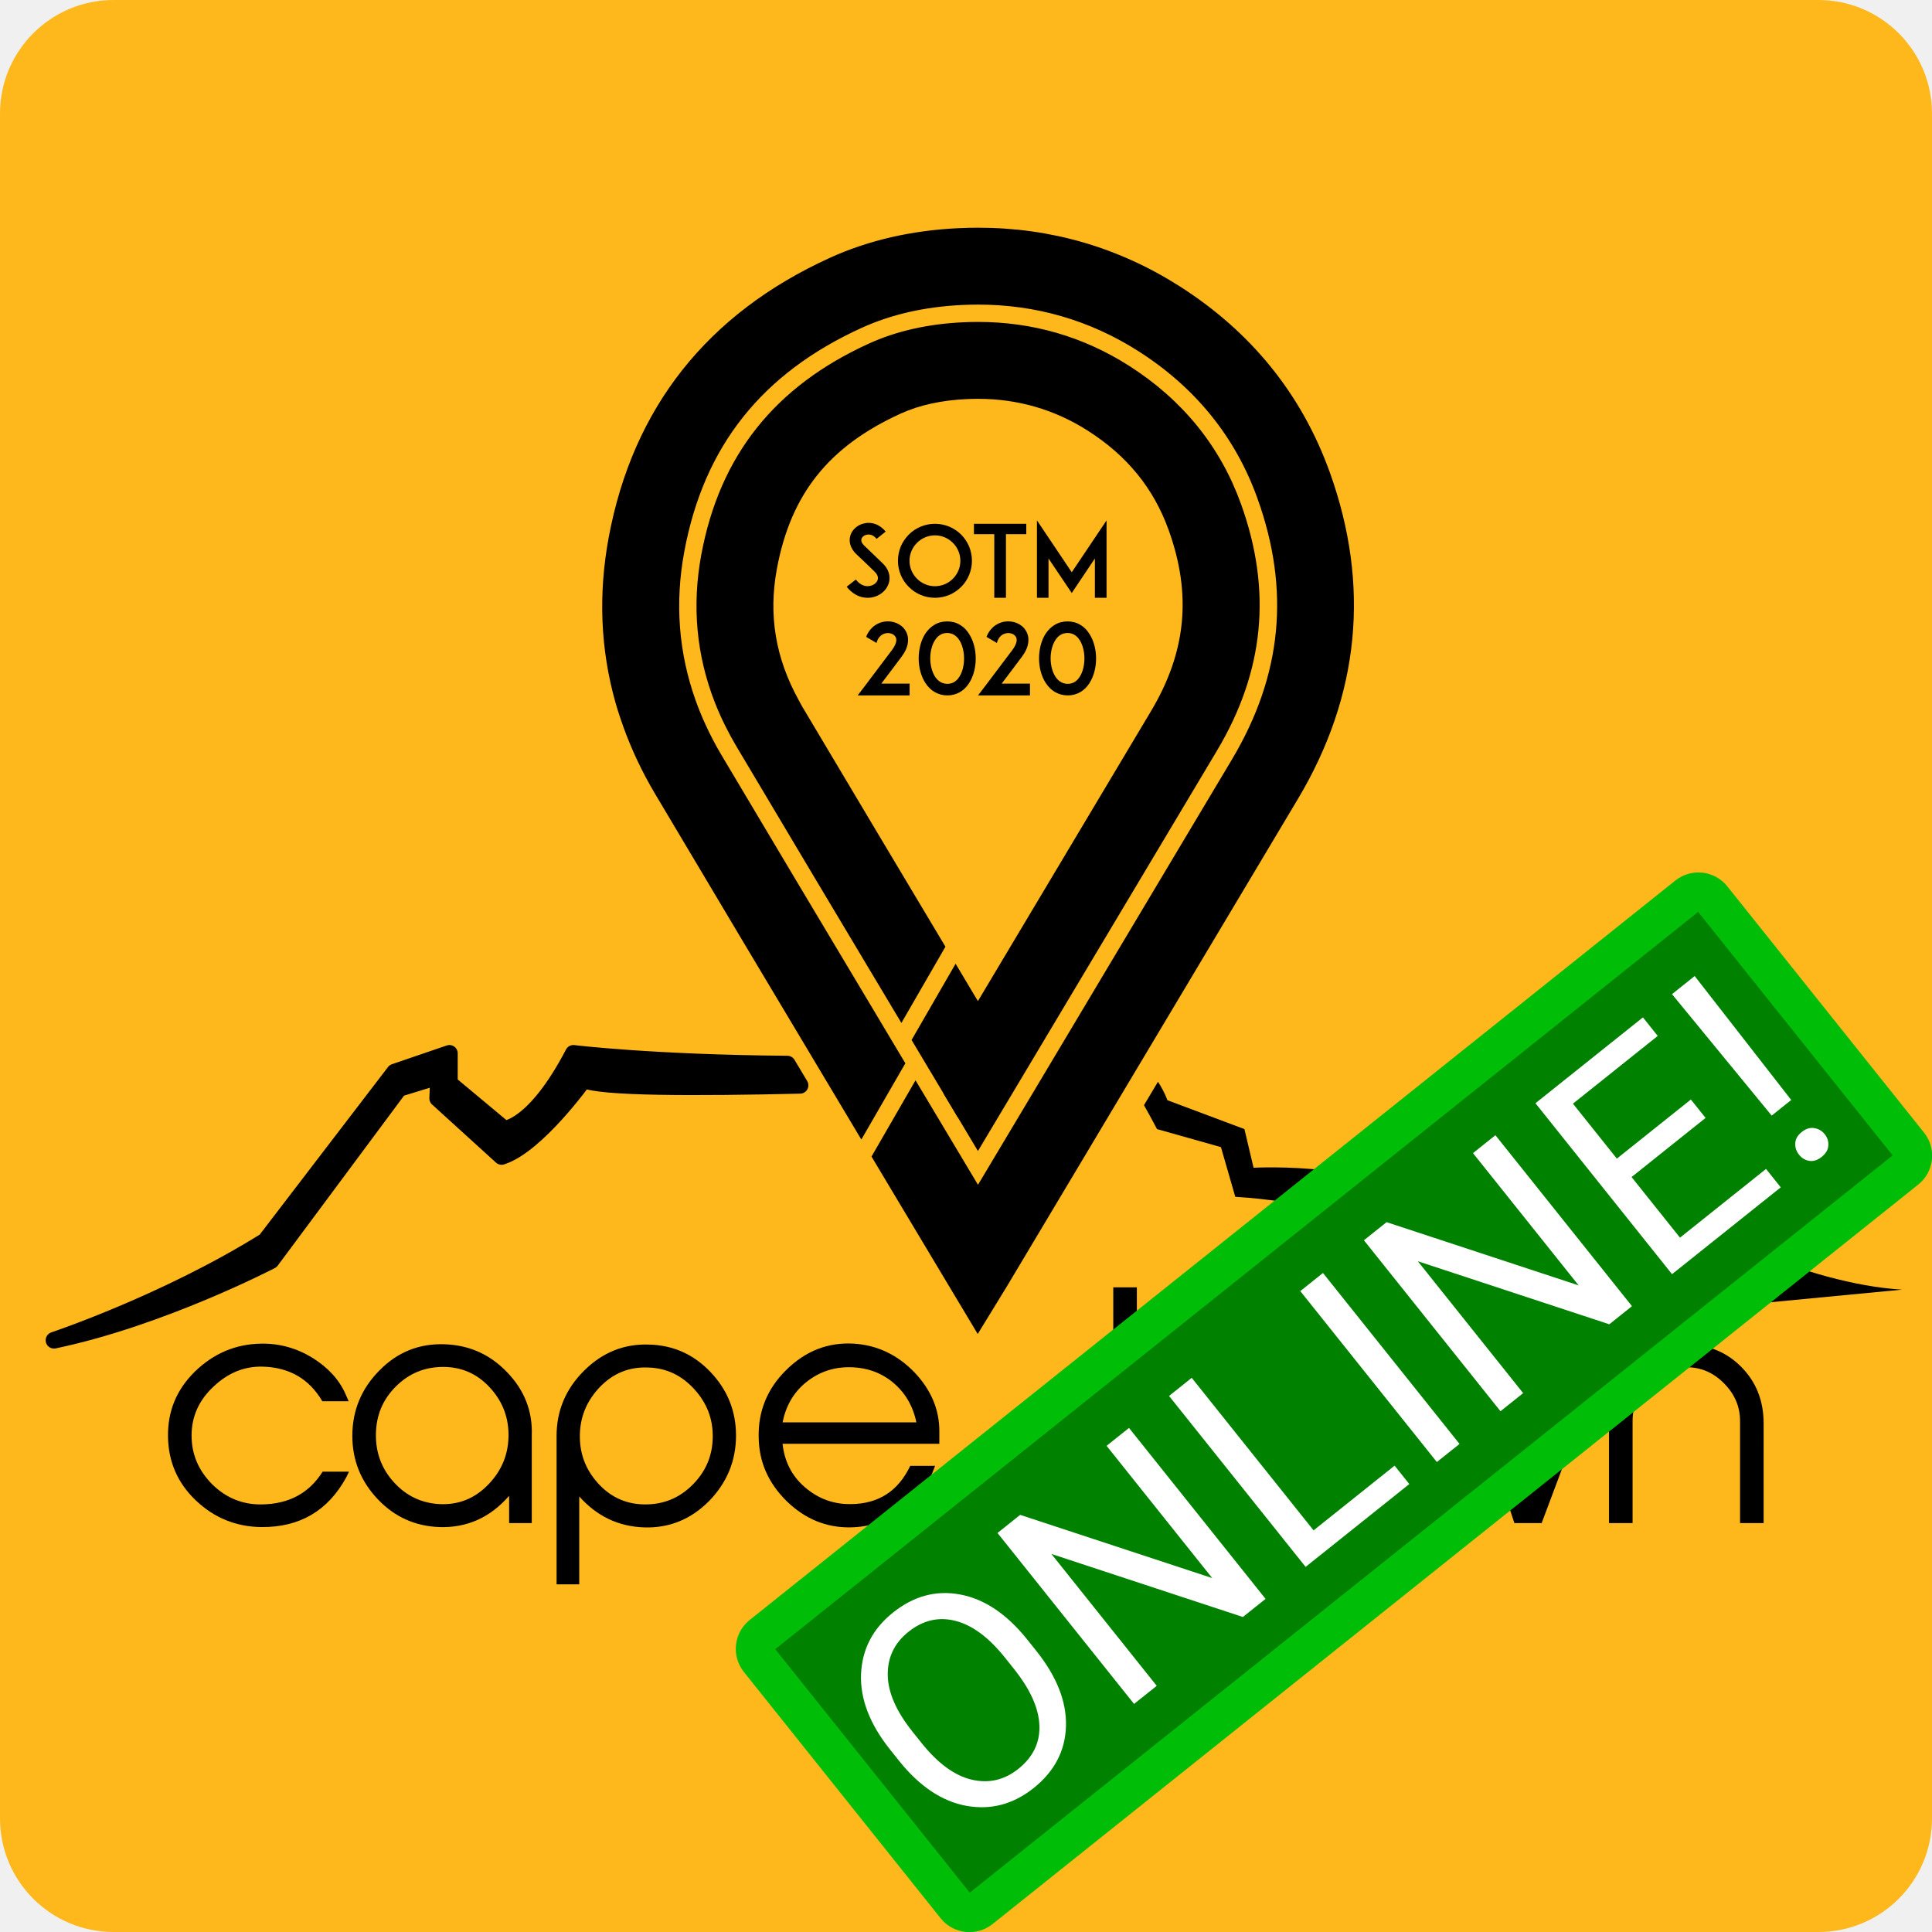
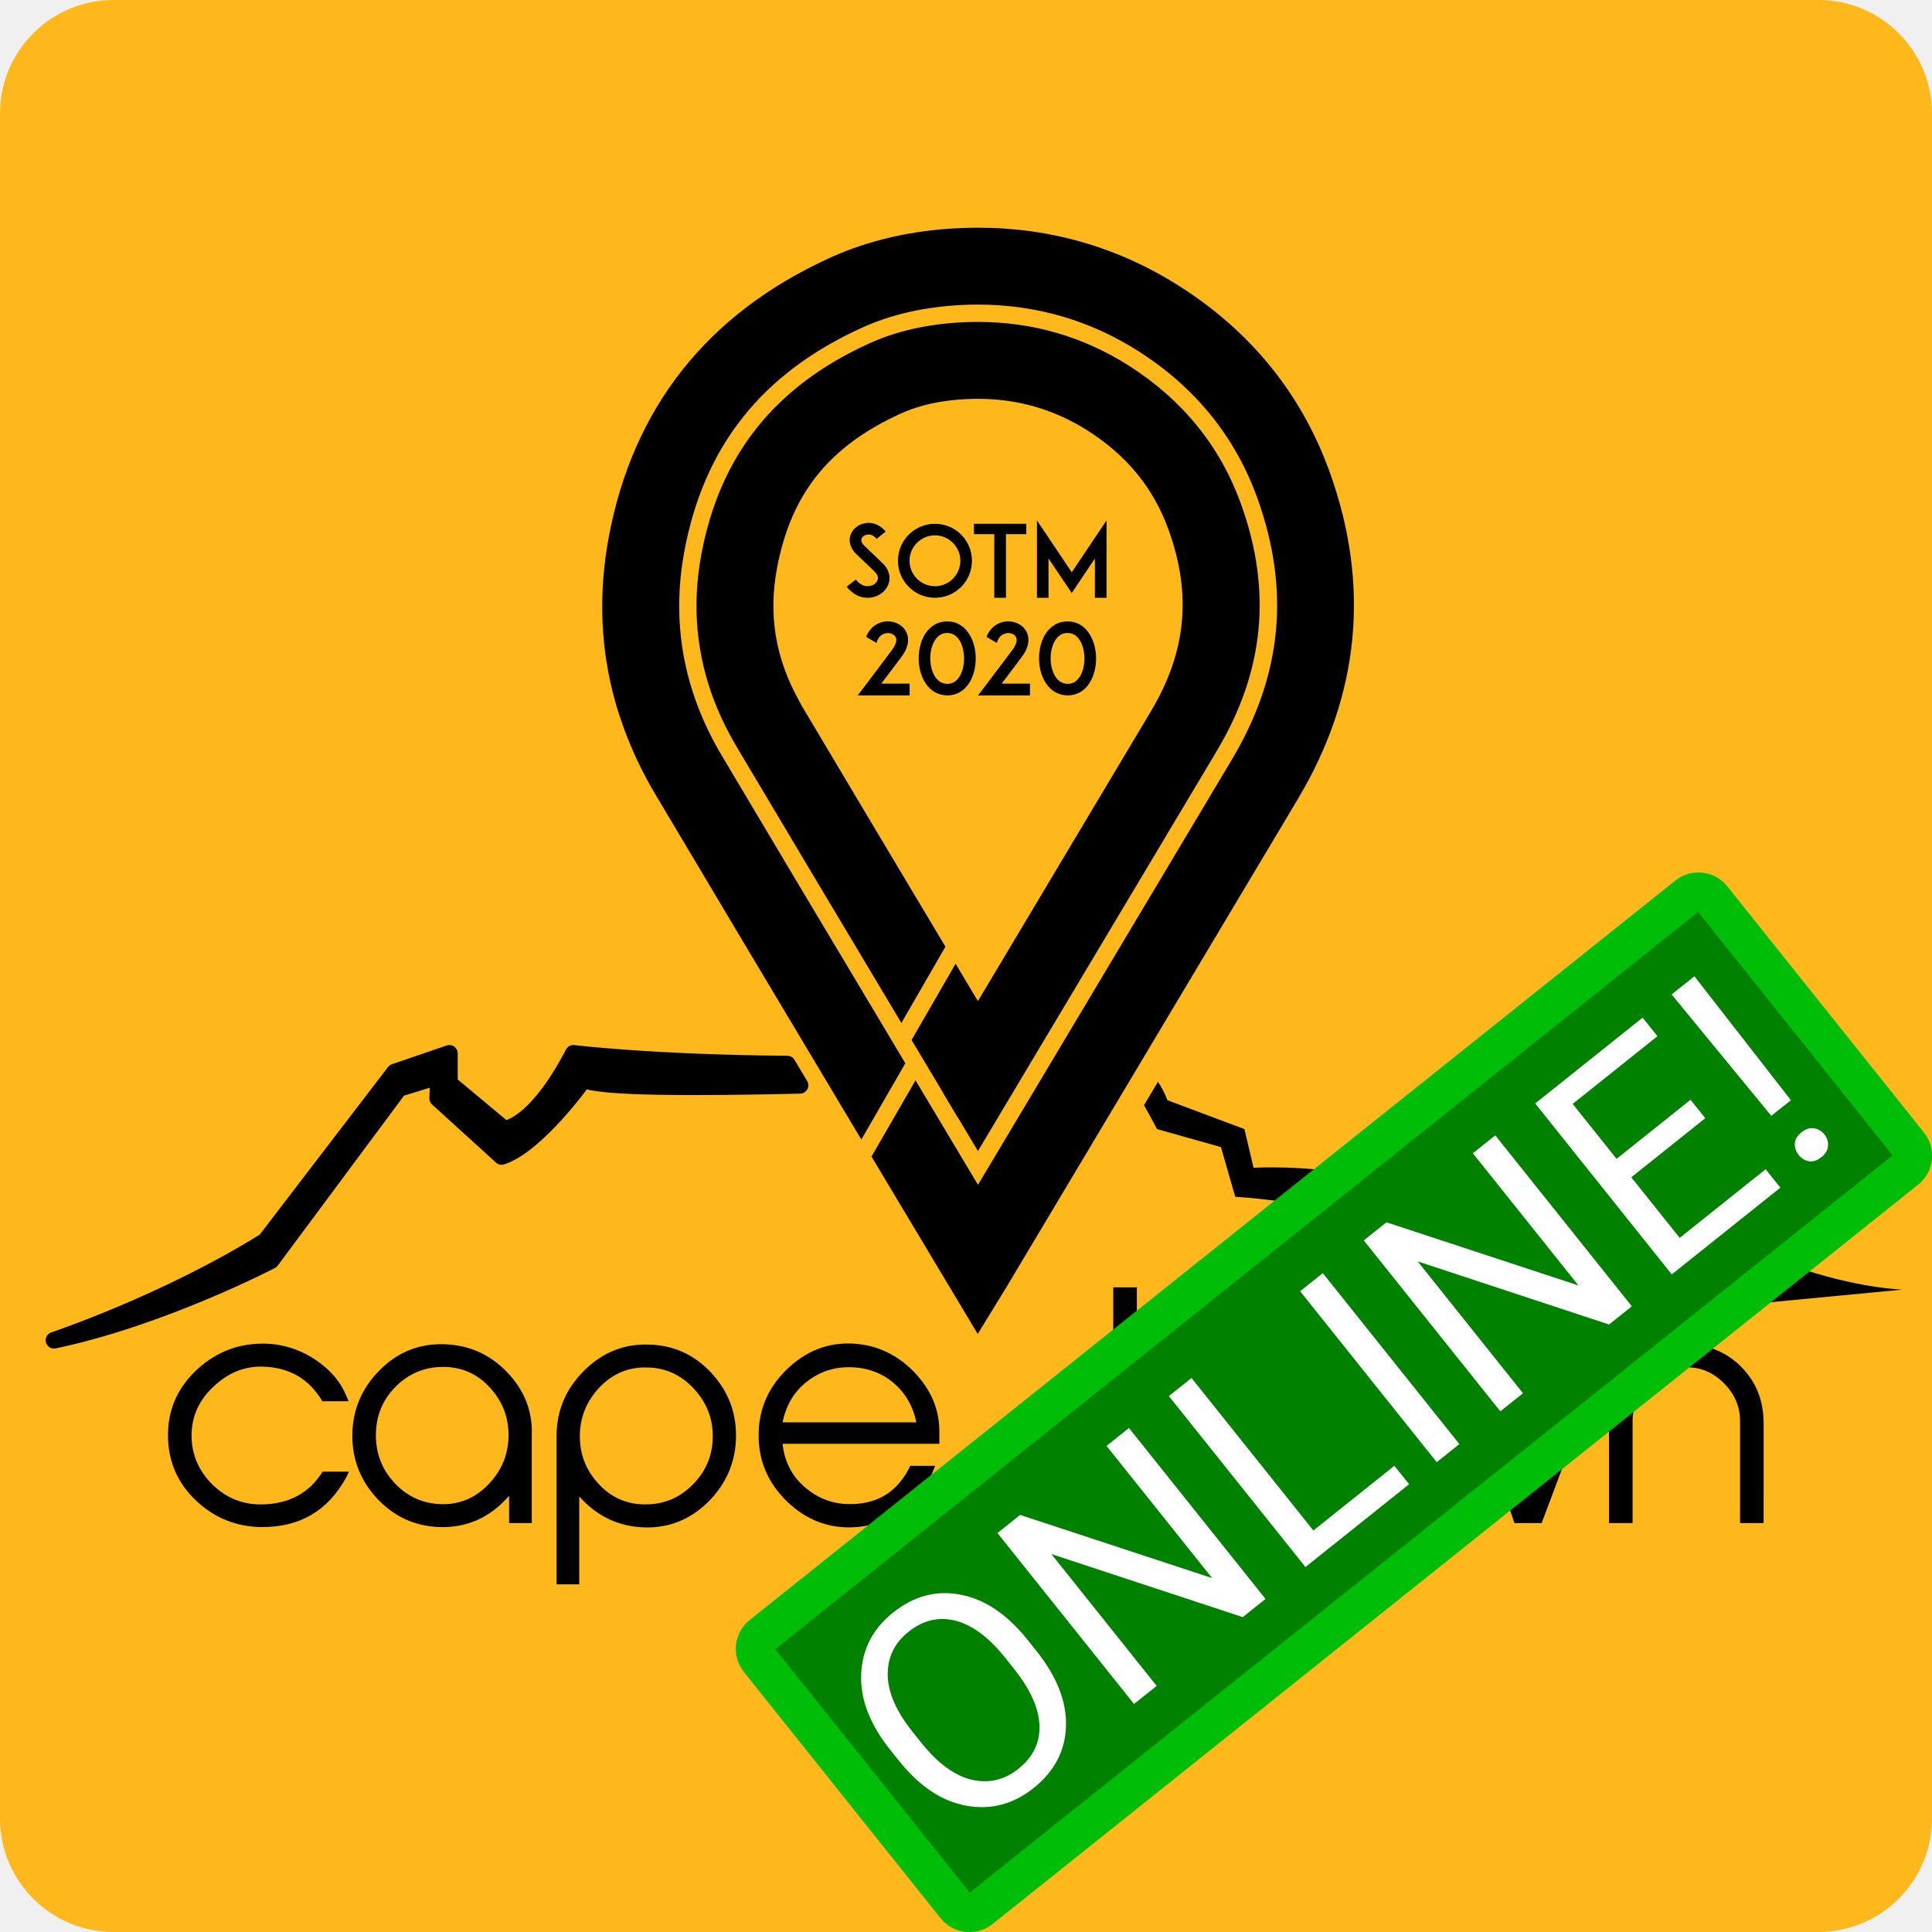
<svg xmlns="http://www.w3.org/2000/svg" viewBox="0 0 310 310" height="310" width="310" xml:space="preserve" id="svg815" version="1.1">
  <defs id="defs819">
    <clipPath id="clipPath833" clipPathUnits="userSpaceOnUse">
      <path id="path831" d="M 0,288 H 560.001 V 0 H 0 Z" />
    </clipPath>
  </defs>
  <g transform="matrix(1.333333,0,0,-1.333333,-150.9979,331.0924)" id="g823">
    <rect style="fill:#ffb81c;fill-opacity:1;stroke-width:0.716" id="rect5915" width="232.5" height="232.5" x="113.248" y="-248.319" transform="scale(1,-1)" rx="13.666" />
    <g transform="translate(228.6748,114.1885)" id="g835">
      <path id="path837" style="fill:none;stroke:#000000;stroke-width:0.626;stroke-linecap:butt;stroke-linejoin:miter;stroke-miterlimit:10;stroke-dasharray:none;stroke-opacity:1" d="M 0,0 C 1.551,0.053 3.043,0.104 4.458,0.153 L 5.925,2.608 C 3.413,2.48 0.976,2.377 -1.373,2.298 Z" />
    </g>
    <g transform="translate(182.2495,121.5586)" id="g839">
      <path id="path841" style="fill:#000000;fill-opacity:1;fill-rule:nonzero;stroke:none" d="m 0,0 c -4.711,-9.027 -8.324,-9.115 -8.324,-9.115 l -6.595,5.504 V 0 l -6.597,-2.257 -15.547,-20.31 c -11.936,-7.448 -25.442,-11.961 -25.442,-11.961 12.935,2.705 26.126,9.581 26.126,9.581 l 15.394,20.717 4.765,1.461 -0.113,-2.648 7.695,-6.995 c 4.241,1.353 9.894,9.252 9.894,9.252 1.944,-0.997 13.577,-0.981 26.025,-0.691 l -1.53,2.559 C 9.412,-1.163 0,0 0,0" />
    </g>
    <g transform="translate(182.2495,121.5586)" id="g843">
      <path id="path845" style="fill:none;stroke:#000000;stroke-width:2;stroke-linecap:round;stroke-linejoin:round;stroke-miterlimit:11;stroke-dasharray:none;stroke-opacity:1" d="m 0,0 c -4.711,-9.027 -8.324,-9.115 -8.324,-9.115 l -6.595,5.504 V 0 l -6.597,-2.257 -15.547,-20.31 c -11.936,-7.448 -25.442,-11.961 -25.442,-11.961 12.935,2.705 26.126,9.581 26.126,9.581 l 15.394,20.717 4.765,1.461 -0.113,-2.648 7.695,-6.995 c 4.241,1.353 9.894,9.252 9.894,9.252 1.944,-0.997 13.577,-0.981 26.025,-0.691 l -1.53,2.559 C 9.412,-1.163 0,0 0,0 Z" />
    </g>
    <g transform="translate(310.5908,104.2939)" id="g847">
      <path id="path849" style="fill:#000000;fill-opacity:1;fill-rule:nonzero;stroke:none" d="m 0,0 c -5.812,3.272 -9.267,14.782 -9.267,14.782 l -2.041,-1.354 -3.141,-9.479 c 0,0 -2.826,-2.708 -3.298,-2.933 -0.471,-0.226 -7.381,-2.934 -7.381,-2.934 -5.025,6.319 -21.359,5.416 -21.359,5.416 l -1.099,4.651 -9.266,3.473 c -0.301,0.813 -0.703,1.557 -1.138,2.224 -0.561,-0.941 -1.122,-1.88 -1.683,-2.821 0.833,-1.471 1.565,-2.876 1.565,-2.876 L -50.413,5.98 -48.686,0 c 16.333,-1.016 27.956,-7.785 27.956,-7.785 0,0 9.58,6.769 9.108,6.544 -0.471,-0.226 2.199,6.545 2.199,6.545 C -8.48,1.241 -3.455,-4.4 -3.455,-4.4 l 18.531,-8.35 16.49,1.58 C 19.945,-10.493 5.811,-3.271 0,0" />
    </g>
    <g transform="translate(272.9287,191.3433)" id="g851">
      <path id="path853" style="fill:#000000;fill-opacity:1;fill-rule:nonzero;stroke:none" d="m 0,0 c -3.343,9.309 -9.393,16.794 -17.979,22.246 -7.267,4.613 -15.339,6.953 -23.991,6.953 -0.769,0 -1.545,-0.018 -2.323,-0.055 -5.608,-0.262 -10.77,-1.449 -15.344,-3.529 -14.645,-6.662 -23.533,-17.886 -26.418,-33.36 -1.261,-6.769 -0.99,-13.357 0.794,-19.692 0.268,-0.951 0.579,-1.895 0.915,-2.834 0.985,-2.751 2.251,-5.453 3.821,-8.095 6.887,-11.598 13.809,-23.176 20.731,-34.755 l 0.433,-0.724 1.665,-2.786 1.665,-2.786 4.868,8.431 c -0.886,1.483 -1.465,2.451 -1.465,2.451 -0.067,0.113 -0.133,0.224 -0.2,0.335 -0.555,0.93 -1.108,1.86 -1.663,2.789 -6.251,10.456 -12.502,20.912 -18.723,31.387 -0.734,1.236 -1.38,2.488 -1.955,3.753 -0.428,0.937 -0.811,1.882 -1.151,2.834 -2.072,5.802 -2.541,11.874 -1.375,18.134 2.379,12.765 9.438,21.655 21.578,27.177 3.585,1.63 7.697,2.564 12.22,2.775 0.647,0.031 1.29,0.046 1.927,0.046 7.012,0 13.55,-1.894 19.432,-5.628 6.955,-4.416 11.845,-10.452 14.534,-17.941 4.003,-11.146 2.989,-21.526 -3.099,-31.733 -8.393,-14.069 -16.793,-28.135 -25.193,-42.2 l -5.692,-9.528 c -0.547,0.915 -4.572,7.649 -7.511,12.565 l -4.867,-8.433 2.464,-4.121 c 1.813,-3.036 3.631,-6.069 5.483,-9.16 l 4.403,-7.35 2.445,3.99 c 0,0 0.562,0.91 0.679,1.107 l 9.897,16.57 c 8.401,14.066 16.803,28.132 25.196,42.204 C 3.569,-26.609 4.848,-13.5 0,0" />
    </g>
    <g transform="translate(272.9287,191.3433)" id="g855">
      <path id="path857" style="fill:none;stroke:#000000;stroke-width:0.75;stroke-linecap:butt;stroke-linejoin:miter;stroke-miterlimit:10;stroke-dasharray:none;stroke-opacity:1" d="m 0,0 c -3.343,9.309 -9.393,16.794 -17.979,22.246 -7.267,4.613 -15.339,6.953 -23.991,6.953 -0.769,0 -1.545,-0.018 -2.323,-0.055 -5.608,-0.262 -10.77,-1.449 -15.344,-3.529 -14.645,-6.662 -23.533,-17.886 -26.418,-33.36 -1.261,-6.769 -0.99,-13.357 0.794,-19.692 0.268,-0.951 0.579,-1.895 0.915,-2.834 0.985,-2.751 2.251,-5.453 3.821,-8.095 6.887,-11.598 13.809,-23.176 20.731,-34.755 l 0.433,-0.724 1.665,-2.786 1.665,-2.786 4.868,8.431 c -0.886,1.483 -1.465,2.451 -1.465,2.451 -0.067,0.113 -0.133,0.224 -0.2,0.335 -0.555,0.93 -1.108,1.86 -1.663,2.789 -6.251,10.456 -12.502,20.912 -18.723,31.387 -0.734,1.236 -1.38,2.488 -1.955,3.753 -0.428,0.937 -0.811,1.882 -1.151,2.834 -2.072,5.802 -2.541,11.874 -1.375,18.134 2.379,12.765 9.438,21.655 21.578,27.177 3.585,1.63 7.697,2.564 12.22,2.775 0.647,0.031 1.29,0.046 1.927,0.046 7.012,0 13.55,-1.894 19.432,-5.628 6.955,-4.416 11.845,-10.452 14.534,-17.941 4.003,-11.146 2.989,-21.526 -3.099,-31.733 -8.393,-14.069 -16.793,-28.135 -25.193,-42.2 l -5.692,-9.528 c -0.547,0.915 -4.572,7.649 -7.511,12.565 l -4.867,-8.433 2.464,-4.121 c 1.813,-3.036 3.631,-6.069 5.483,-9.16 l 4.403,-7.35 2.445,3.99 c 0,0 0.562,0.91 0.679,1.107 l 9.897,16.57 c 8.401,14.066 16.803,28.132 25.196,42.204 C 3.569,-26.609 4.848,-13.5 0,0 Z" />
    </g>
    <g transform="translate(230.9321,127.1133)" id="g859">
      <path id="path861" style="fill:#000000;fill-opacity:1;fill-rule:nonzero;stroke:none" d="m 0,0 -1.155,1.932 c -0.51,0.851 -1.016,1.705 -1.525,2.556 l -4.869,-8.433 0.43,-0.72 7.122,-11.914 3.9,6.529 c 8.186,13.707 16.372,27.414 24.551,41.125 5.627,9.433 6.564,19.025 2.865,29.323 -2.47,6.881 -6.973,12.435 -13.384,16.506 -5.421,3.441 -11.449,5.186 -17.914,5.186 -0.592,0 -1.191,-0.014 -1.794,-0.042 -4.162,-0.194 -7.922,-1.044 -11.178,-2.524 -11.237,-5.112 -17.769,-13.327 -19.965,-25.116 -1.136,-6.091 -0.588,-11.993 1.614,-17.615 0.373,-0.953 0.795,-1.897 1.264,-2.834 0.387,-0.774 0.8,-1.543 1.253,-2.306 6.502,-10.95 13.037,-21.881 19.572,-32.811 l 4.87,8.434 c -5.313,8.89 -10.625,17.78 -15.916,26.683 -0.404,0.679 -0.811,1.356 -1.215,2.036 -0.157,0.265 -0.285,0.532 -0.432,0.798 -2.825,5.119 -3.708,10.38 -2.65,16.057 1.697,9.108 6.362,14.946 15.126,18.933 2.267,1.031 4.977,1.627 8.052,1.77 0.473,0.022 0.939,0.033 1.399,0.033 4.826,0 9.319,-1.299 13.356,-3.861 4.845,-3.077 8.096,-7.068 9.938,-12.201 C 26.14,49.661 25.451,42.642 21.15,35.432 14.104,23.619 7.052,11.809 0,0" />
    </g>
    <g transform="translate(230.9321,127.1133)" id="g863">
      <path id="path865" style="fill:none;stroke:#000000;stroke-width:0.75;stroke-linecap:butt;stroke-linejoin:miter;stroke-miterlimit:10;stroke-dasharray:none;stroke-opacity:1" d="m 0,0 -1.155,1.932 c -0.51,0.851 -1.016,1.705 -1.525,2.556 l -4.869,-8.433 0.43,-0.72 7.122,-11.914 3.9,6.529 c 8.186,13.707 16.372,27.414 24.551,41.125 5.627,9.433 6.564,19.025 2.865,29.323 -2.47,6.881 -6.973,12.435 -13.384,16.506 -5.421,3.441 -11.449,5.186 -17.914,5.186 -0.592,0 -1.191,-0.014 -1.794,-0.042 -4.162,-0.194 -7.922,-1.044 -11.178,-2.524 -11.237,-5.112 -17.769,-13.327 -19.965,-25.116 -1.136,-6.091 -0.588,-11.993 1.614,-17.615 0.373,-0.953 0.795,-1.897 1.264,-2.834 0.387,-0.774 0.8,-1.543 1.253,-2.306 6.502,-10.95 13.037,-21.881 19.572,-32.811 l 4.87,8.434 c -5.313,8.89 -10.625,17.78 -15.916,26.683 -0.404,0.679 -0.811,1.356 -1.215,2.036 -0.157,0.265 -0.285,0.532 -0.432,0.798 -2.825,5.119 -3.708,10.38 -2.65,16.057 1.697,9.108 6.362,14.946 15.126,18.933 2.267,1.031 4.977,1.627 8.052,1.77 0.473,0.022 0.939,0.033 1.399,0.033 4.826,0 9.319,-1.299 13.356,-3.861 4.845,-3.077 8.096,-7.068 9.938,-12.201 C 26.14,49.661 25.451,42.642 21.15,35.432 14.104,23.619 7.052,11.809 0,0 Z" />
    </g>
    <g transform="translate(268.6597,288)" id="g871" />
    <g id="text879" style="font-variant:normal;font-weight:normal;font-stretch:normal;font-size:12px;font-family:ADAM;-inkscape-font-specification:ADAM;writing-mode:lr-tb;fill:#000000;fill-opacity:1;fill-rule:nonzero;stroke:none" transform="matrix(1,0,0,-1,214.5649,176.3809)" aria-label="SOTM 2020">
      <path id="path1555" style="font-style:normal;font-variant:normal;font-weight:normal;font-stretch:normal;font-family:'ADAM.CG PRO';-inkscape-font-specification:'ADAM.CG PRO'" d="M 5.628,-3.036 C 5.496,-3.456 5.232,-3.852 4.848,-4.2 4.656,-4.38 4.392,-4.632 4.176,-4.848 L 2.688,-6.276 C 2.316,-6.636 2.304,-6.912 2.352,-7.08 2.424,-7.332 2.688,-7.536 3,-7.596 3.252,-7.644 3.72,-7.644 4.176,-7.092 L 5.268,-7.968 C 4.92,-8.388 4.512,-8.688 4.056,-8.868 3.624,-9.024 3.168,-9.06 2.736,-8.964 2.34,-8.892 1.968,-8.712 1.668,-8.46 c -0.324,0.276 -0.552,0.612 -0.66,0.996 -0.108,0.36 -0.096,0.756 0.024,1.128 0.12,0.384 0.348,0.744 0.684,1.068 l 1.092,1.032 c 0.048,0.048 0.696,0.684 1.092,1.056 0.252,0.24 0.528,0.6 0.408,1.008 -0.108,0.36 -0.48,0.66 -0.936,0.744 C 3.108,-1.368 2.82,-1.392 2.556,-1.5 2.232,-1.62 1.932,-1.86 1.68,-2.196 l -1.104,0.864 c 0.42,0.54 0.912,0.912 1.476,1.14 C 2.388,-0.06 2.748,0 3.108,0 3.288,0 3.468,-0.012 3.648,-0.048 4.62,-0.24 5.4,-0.924 5.652,-1.788 5.772,-2.196 5.76,-2.628 5.628,-3.036 Z" />
      <path id="path1557" style="font-style:normal;font-variant:normal;font-weight:normal;font-stretch:normal;font-family:'ADAM.CG PRO';-inkscape-font-specification:'ADAM.CG PRO'" d="m 11.196,0 c 0.6,0 1.188,-0.12 1.74,-0.348 0.528,-0.228 0.996,-0.552 1.416,-0.96 0.408,-0.408 0.72,-0.876 0.948,-1.416 0.228,-0.54 0.348,-1.128 0.348,-1.728 0,-0.6 -0.12,-1.188 -0.348,-1.74 -0.228,-0.528 -0.54,-0.996 -0.948,-1.416 -0.42,-0.408 -0.888,-0.72 -1.416,-0.948 -0.552,-0.228 -1.14,-0.348 -1.74,-0.348 -0.6,0 -1.188,0.12 -1.728,0.348 -0.54,0.228 -1.008,0.54 -1.416,0.948 -0.408,0.42 -0.732,0.888 -0.96,1.416 -0.228,0.552 -0.348,1.14 -0.348,1.74 0,0.6 0.12,1.188 0.348,1.728 0.228,0.54 0.552,1.008 0.96,1.416 0.408,0.408 0.876,0.732 1.416,0.96 C 10.008,-0.12 10.596,0 11.196,0 Z m 0,-7.512 c 0.816,0 1.584,0.324 2.16,0.9 0.576,0.576 0.9,1.344 0.9,2.16 0,0.816 -0.324,1.584 -0.9,2.16 -0.576,0.576 -1.344,0.9 -2.16,0.9 -0.816,0 -1.584,-0.324 -2.16,-0.9 -0.576,-0.576 -0.9,-1.344 -0.9,-2.16 0,-0.816 0.324,-1.584 0.9,-2.16 0.576,-0.576 1.344,-0.9 2.16,-0.9 z" />
      <path id="path1559" style="font-style:normal;font-variant:normal;font-weight:normal;font-stretch:normal;font-family:'ADAM.CG PRO';-inkscape-font-specification:'ADAM.CG PRO'" d="m 22.188,-8.904 h -6.3 v 1.248 h 2.448 V 0 h 1.404 v -7.656 h 2.448 z" />
      <path id="path1561" style="font-style:normal;font-variant:normal;font-weight:normal;font-stretch:normal;font-family:'ADAM.CG PRO';-inkscape-font-specification:'ADAM.CG PRO'" d="m 31.848,0 v -9.312 l -4.188,6.24 -4.188,-6.24 V 0 h 1.392 v -4.728 l 2.796,4.152 2.784,-4.152 V 0 Z" />
      <path id="path1563" style="font-style:normal;font-variant:normal;font-weight:normal;font-stretch:normal;font-family:'ADAM.CG PRO';-inkscape-font-specification:'ADAM.CG PRO'" d="M 4.74,10.332 C 5.82,8.916 6.432,8.088 7.188,7.08 c 0.42,-0.552 0.672,-1.116 0.744,-1.644 0.084,-0.54 -0.012,-1.044 -0.276,-1.476 -0.48,-0.816 -1.512,-1.248 -2.544,-1.092 -0.54,0.084 -1.032,0.324 -1.428,0.684 -0.336,0.312 -0.6,0.696 -0.768,1.152 l 1.248,0.732 c 0.084,-0.348 0.252,-0.636 0.468,-0.84 0.192,-0.18 0.432,-0.288 0.696,-0.336 0.468,-0.072 0.924,0.108 1.116,0.432 0.096,0.144 0.12,0.324 0.096,0.54 -0.048,0.288 -0.216,0.648 -0.48,1.008 -0.924,1.236 -1.656,2.208 -3.3,4.38 l -0.864,1.128 h 6.252 v -1.416 z" />
      <path id="path1565" style="font-style:normal;font-variant:normal;font-weight:normal;font-stretch:normal;font-family:'ADAM.CG PRO';-inkscape-font-specification:'ADAM.CG PRO'" d="m 12.696,11.748 c 0.564,0 1.08,-0.144 1.548,-0.42 0.42,-0.252 0.78,-0.612 1.068,-1.068 0.504,-0.792 0.792,-1.836 0.792,-2.952 0,-1.116 -0.288,-2.172 -0.804,-2.964 -0.288,-0.468 -0.648,-0.828 -1.08,-1.08 -0.456,-0.288 -0.984,-0.42 -1.548,-0.42 -0.564,0 -1.092,0.132 -1.56,0.42 -0.42,0.252 -0.78,0.612 -1.08,1.056 -0.504,0.792 -0.792,1.848 -0.792,2.964 0,1.116 0.288,2.172 0.804,2.964 0.3,0.456 0.66,0.828 1.092,1.08 0.468,0.276 0.996,0.42 1.56,0.42 z M 12.672,4.236 c 0.6,0 1.092,0.288 1.464,0.864 0.36,0.564 0.564,1.368 0.564,2.208 0,0.84 -0.204,1.644 -0.564,2.196 C 13.776,10.068 13.296,10.356 12.696,10.356 c -0.612,0 -1.116,-0.3 -1.488,-0.864 -0.36,-0.564 -0.576,-1.368 -0.576,-2.208 0,-0.84 0.216,-1.644 0.576,-2.196 0.36,-0.564 0.852,-0.852 1.464,-0.852 z" />
      <path id="path1567" style="font-style:normal;font-variant:normal;font-weight:normal;font-stretch:normal;font-family:'ADAM.CG PRO';-inkscape-font-specification:'ADAM.CG PRO'" d="m 19.224,10.332 c 1.08,-1.416 1.692,-2.244 2.448,-3.252 0.42,-0.552 0.672,-1.116 0.744,-1.644 0.084,-0.54 -0.012,-1.044 -0.276,-1.476 -0.48,-0.816 -1.512,-1.248 -2.544,-1.092 -0.54,0.084 -1.032,0.324 -1.428,0.684 -0.336,0.312 -0.6,0.696 -0.768,1.152 l 1.248,0.732 c 0.084,-0.348 0.252,-0.636 0.468,-0.84 0.192,-0.18 0.432,-0.288 0.696,-0.336 0.468,-0.072 0.924,0.108 1.116,0.432 0.096,0.144 0.12,0.324 0.096,0.54 -0.048,0.288 -0.216,0.648 -0.48,1.008 -0.924,1.236 -1.656,2.208 -3.3,4.38 l -0.864,1.128 h 6.252 v -1.416 z" />
      <path id="path1569" style="font-style:normal;font-variant:normal;font-weight:normal;font-stretch:normal;font-family:'ADAM.CG PRO';-inkscape-font-specification:'ADAM.CG PRO'" d="m 27.18,11.748 c 0.564,0 1.08,-0.144 1.548,-0.42 0.42,-0.252 0.78,-0.612 1.068,-1.068 0.504,-0.792 0.792,-1.836 0.792,-2.952 0,-1.116 -0.288,-2.172 -0.804,-2.964 -0.288,-0.468 -0.648,-0.828 -1.08,-1.08 -0.456,-0.288 -0.984,-0.42 -1.548,-0.42 -0.564,0 -1.092,0.132 -1.56,0.42 -0.42,0.252 -0.78,0.612 -1.08,1.056 -0.504,0.792 -0.792,1.848 -0.792,2.964 0,1.116 0.288,2.172 0.804,2.964 0.3,0.456 0.66,0.828 1.092,1.08 0.468,0.276 0.996,0.42 1.56,0.42 z m -0.024,-7.512 c 0.6,0 1.092,0.288 1.464,0.864 0.36,0.564 0.564,1.368 0.564,2.208 0,0.84 -0.204,1.644 -0.564,2.196 -0.36,0.564 -0.84,0.852 -1.44,0.852 -0.612,0 -1.116,-0.3 -1.488,-0.864 -0.36,-0.564 -0.576,-1.368 -0.576,-2.208 0,-0.84 0.216,-1.644 0.576,-2.196 0.36,-0.564 0.852,-0.852 1.464,-0.852 z" />
    </g>
    <g id="text883" style="font-variant:normal;font-weight:normal;font-stretch:normal;font-size:36.849px;font-family:abeatbyKai;-inkscape-font-specification:AbeatbyKai;writing-mode:lr-tb;fill:#000000;fill-opacity:1;fill-rule:nonzero;stroke:none" transform="matrix(1,0,0,-1,133.4663,64.3281)" aria-label="cape town">
      <path id="path1538" d="m 21.778,-6.891 h -3.169 c -1.621,2.579 -4.053,3.906 -7.333,3.943 C 8.991,-2.911 7.001,-3.722 5.343,-5.343 3.685,-7.001 2.837,-8.954 2.837,-11.239 c 0,-2.285 0.884,-4.275 2.69,-5.933 1.732,-1.621 3.648,-2.395 5.822,-2.358 3.243,0.074 5.638,1.474 7.222,4.164 h 3.169 l -0.405,-0.921 c -0.774,-1.732 -2.1,-3.132 -3.906,-4.275 -1.916,-1.179 -3.98,-1.769 -6.191,-1.732 -3.095,0.037 -5.749,1.179 -7.996,3.353 -2.211,2.174 -3.28,4.754 -3.243,7.812 0.037,3.022 1.142,5.601 3.353,7.702 2.211,2.1 4.827,3.169 7.886,3.206 4.606,0.037 8.033,-1.953 10.244,-6.043 z" />
      <path id="path1540" d="m 43.777,-11.092 v -0.147 c 0.111,-2.911 -0.884,-5.454 -2.948,-7.591 -2.064,-2.174 -4.569,-3.28 -7.517,-3.39 -3.058,-0.111 -5.675,0.921 -7.849,3.132 -2.174,2.174 -3.28,4.827 -3.28,7.886 0,2.948 1.032,5.491 3.058,7.628 2.027,2.137 4.496,3.243 7.407,3.353 3.316,0.111 6.117,-1.142 8.402,-3.759 v 3.28 h 2.727 z m -16.361,-6.043 c 1.585,-1.585 3.464,-2.358 5.712,-2.358 2.137,0 3.98,0.774 5.491,2.358 1.511,1.585 2.322,3.464 2.358,5.675 0.037,2.322 -0.737,4.348 -2.395,6.08 -1.621,1.695 -3.574,2.506 -5.896,2.395 -2.137,-0.111 -3.98,-0.958 -5.491,-2.616 -1.511,-1.658 -2.211,-3.611 -2.174,-5.822 0.037,-2.248 0.811,-4.127 2.395,-5.712 z" />
      <path id="path1542" d="m 49.489,-3.906 c 2.1,2.358 4.68,3.611 7.775,3.722 3.022,0.111 5.638,-0.958 7.812,-3.132 2.174,-2.211 3.28,-4.864 3.28,-7.923 0,-2.948 -1.032,-5.491 -3.058,-7.628 -2.027,-2.137 -4.496,-3.243 -7.407,-3.316 -3.022,-0.111 -5.638,0.958 -7.849,3.169 -2.174,2.174 -3.28,4.79 -3.28,7.812 0,0.037 0,0.147 0,0.147 V 6.67 h 2.727 z M 63.344,-16.803 c 1.511,1.658 2.248,3.574 2.211,5.785 -0.037,2.248 -0.848,4.127 -2.432,5.712 -1.585,1.585 -3.464,2.358 -5.675,2.358 -2.174,0 -4.017,-0.774 -5.527,-2.358 -1.511,-1.585 -2.322,-3.464 -2.358,-5.675 -0.037,-2.322 0.737,-4.311 2.358,-6.043 1.658,-1.732 3.611,-2.506 5.933,-2.395 2.174,0.074 3.98,0.958 5.491,2.616 z" />
      <path id="path1544" d="m 89.323,-7.591 c -1.437,3.022 -3.795,4.569 -7.112,4.606 -2.137,0.037 -3.98,-0.663 -5.564,-2.027 -1.585,-1.363 -2.469,-3.132 -2.69,-5.233 h 18.867 v -1.511 c 0,-2.616 -0.995,-4.975 -2.985,-7.075 -2.064,-2.137 -4.496,-3.28 -7.296,-3.464 -3.132,-0.184 -5.822,0.884 -8.144,3.169 -2.285,2.248 -3.39,4.975 -3.316,8.107 0.037,2.985 1.179,5.527 3.39,7.702 2.211,2.137 4.754,3.169 7.628,3.132 2.285,-0.037 4.348,-0.7 6.228,-2.027 1.879,-1.327 3.206,-3.132 3.98,-5.38 z m -15.366,-5.233 c 0.405,-1.99 1.327,-3.611 2.837,-4.827 1.511,-1.216 3.28,-1.842 5.306,-1.806 2.027,0.037 3.759,0.663 5.196,1.879 1.437,1.216 2.358,2.801 2.764,4.754 z" />
      <path id="path1546" d="m 121.419,-2.579 c -3.206,0 -4.827,-1.548 -4.827,-4.68 V -19.125 h 4.827 v -2.616 h -4.827 v -7.333 h -2.837 v 22.294 c 0,4.348 2.543,6.522 7.665,6.522 z" />
      <path id="path1548" d="m 142.423,-11.202 c 0,-2.948 -1.032,-5.491 -3.058,-7.628 -2.027,-2.174 -4.532,-3.28 -7.444,-3.39 -3.022,-0.111 -5.638,0.958 -7.812,3.169 -2.174,2.174 -3.28,4.827 -3.28,7.886 0,2.948 0.995,5.491 3.022,7.628 2.027,2.137 4.532,3.243 7.444,3.316 3.022,0.111 5.638,-0.958 7.812,-3.132 2.211,-2.211 3.316,-4.827 3.316,-7.849 z m -16.582,5.638 c -1.511,-1.658 -2.211,-3.611 -2.174,-5.822 0.037,-2.248 0.811,-4.127 2.395,-5.712 1.585,-1.585 3.464,-2.395 5.712,-2.358 2.137,0 3.943,0.774 5.454,2.358 1.511,1.585 2.322,3.464 2.395,5.675 0.037,2.322 -0.737,4.311 -2.395,6.043 -1.621,1.732 -3.574,2.506 -5.896,2.395 -2.174,-0.074 -3.98,-0.921 -5.491,-2.579 z" />
      <path id="path1550" d="m 173.192,-21.704 h -3.022 l -6.633,17.393 -4.79,-14.85 h -2.395 l -4.864,14.961 -6.522,-17.503 h -2.985 l 7.959,21.004 h 3.206 l 4.311,-13.892 4.569,13.892 h 3.28 z" />
      <path id="path1552" d="m 192.022,-12.676 c 0,-2.727 -0.884,-4.975 -2.653,-6.78 -1.769,-1.806 -3.98,-2.727 -6.633,-2.727 -2.69,0 -4.901,0.921 -6.67,2.727 -1.769,1.806 -2.653,4.053 -2.653,6.78 v 11.976 h 2.837 V -12.971 c 0,-1.769 0.626,-3.28 1.916,-4.569 1.29,-1.29 2.837,-1.916 4.569,-1.916 1.732,0 3.206,0.626 4.496,1.916 1.29,1.29 1.953,2.801 1.953,4.569 v 12.271 h 2.837 z" />
    </g>
    <g id="g1382" transform="matrix(0.9645721,0.7705372,-0.7705372,0.9645721,386.5186,-68.7831)">
      <rect ry="1.714" transform="scale(1,-1)" y="-167.96" x="-55.81" height="34.156" width="118.919" id="rect1377" style="fill:#008100;fill-opacity:1;stroke:#00bd08;stroke-width:3.778;stroke-miterlimit:4;stroke-dasharray:none;stroke-opacity:1" />
-       <text transform="scale(1,-1)" id="text1375" y="-140.069" x="-53.034" style="font-style:normal;font-weight:normal;font-size:30px;line-height:1.25;font-family:sans-serif;letter-spacing:0px;word-spacing:0px;fill:#ffffff;fill-opacity:1;stroke:none;stroke-width:0.75;" xml:space="preserve">
-         <tspan style="font-style:normal;font-variant:normal;font-weight:normal;font-stretch:normal;font-family:Roboto;-inkscape-font-specification:Roboto;fill:#ffffff;fill-opacity:1;stroke-width:0.75;" y="-140.069" x="-53.034" id="tspan1373">ONLINE!</tspan>
-       </text>
+       <g aria-label="ONLINE!" transform="scale(1,-1)" style="font-style:normal;font-weight:normal;font-size:30px;line-height:1.25;font-family:sans-serif;letter-spacing:0px;word-spacing:0px;fill:#ffffff;fill-opacity:1;stroke:none;stroke-width:0.75" id="text1375">
+         <path d="m -34.137,-150.059 q 0,4.805 -2.329,7.544 -2.329,2.739 -6.226,2.739 -3.794,0 -6.196,-2.739 -2.402,-2.739 -2.402,-7.544 v -1.348 q 0,-4.79 2.388,-7.529 2.388,-2.754 6.182,-2.754 3.867,0 6.196,2.71 2.344,2.695 2.388,7.397 z m -2.798,-1.377 q 0,-3.809 -1.523,-5.83 -1.523,-2.021 -4.263,-2.021 -2.622,0 -4.204,2.021 -1.567,2.021 -1.567,5.83 v 1.377 q 0,3.838 1.582,5.874 1.597,2.021 4.219,2.021 2.754,0 4.248,-2.021 1.509,-2.036 1.509,-5.874 z" style="font-style:normal;font-variant:normal;font-weight:normal;font-stretch:normal;font-family:Roboto;-inkscape-font-specification:Roboto;fill:#ffffff;fill-opacity:1;stroke-width:0.75" id="path854" />
+         <path d="m -13.527,-161.397 v 21.328 h -2.842 l -10.737,-16.45 v 16.45 h -2.827 v -21.328 h 2.827 l 10.781,16.494 v -16.494 z" style="font-style:normal;font-variant:normal;font-weight:normal;font-stretch:normal;font-family:Roboto;-inkscape-font-specification:Roboto;fill:#ffffff;fill-opacity:1;stroke-width:0.75" id="path856" />
+         <path d="m 4.388,-142.369 v 2.3 H -8.546 v -21.328 h 2.827 v 19.028 z" style="font-style:normal;font-variant:normal;font-weight:normal;font-stretch:normal;font-family:Roboto;-inkscape-font-specification:Roboto;fill:#ffffff;fill-opacity:1;stroke-width:0.75" id="path858" />
+         <path d="m 10.658,-161.397 v 21.328 H 7.831 v -21.328 z" style="font-style:normal;font-variant:normal;font-weight:normal;font-stretch:normal;font-family:Roboto;-inkscape-font-specification:Roboto;fill:#ffffff;fill-opacity:1;stroke-width:0.75" id="path860" />
+         <path d="m 32.176,-161.397 v 21.328 h -2.842 l -10.737,-16.45 v 16.45 h -2.827 v -21.328 h 2.827 l 10.781,16.494 v -16.494 z" style="font-style:normal;font-variant:normal;font-weight:normal;font-stretch:normal;font-family:Roboto;-inkscape-font-specification:Roboto;fill:#ffffff;fill-opacity:1;stroke-width:0.75" id="path862" />
+         <path d="m 37.157,-140.069 v -21.328 h 13.403 v 2.314 H 39.984 v 6.855 h 9.229 v 2.3 h -9.229 v 7.559 h 10.723 v 2.3 z" style="font-style:normal;font-variant:normal;font-weight:normal;font-stretch:normal;font-family:Roboto;-inkscape-font-specification:Roboto;fill:#ffffff;fill-opacity:1;stroke-width:0.75" id="path864" />
+         <path d="m 57.02,-161.397 -0.19,15.308 h -2.446 l -0.205,-15.308 z m -2.93,19.966 q 0,-0.659 0.396,-1.113 0.41,-0.454 1.201,-0.454 0.776,0 1.187,0.454 0.425,0.454 0.425,1.113 0,0.63 -0.425,1.084 -0.41,0.454 -1.187,0.454 -0.791,0 -1.201,-0.454 -0.396,-0.454 -0.396,-1.084 z" style="font-style:normal;font-variant:normal;font-weight:normal;font-stretch:normal;font-family:Roboto;-inkscape-font-specification:Roboto;fill:#ffffff;fill-opacity:1;stroke-width:0.75" id="path866" />
+       </g>
    </g>
  </g>
</svg>
